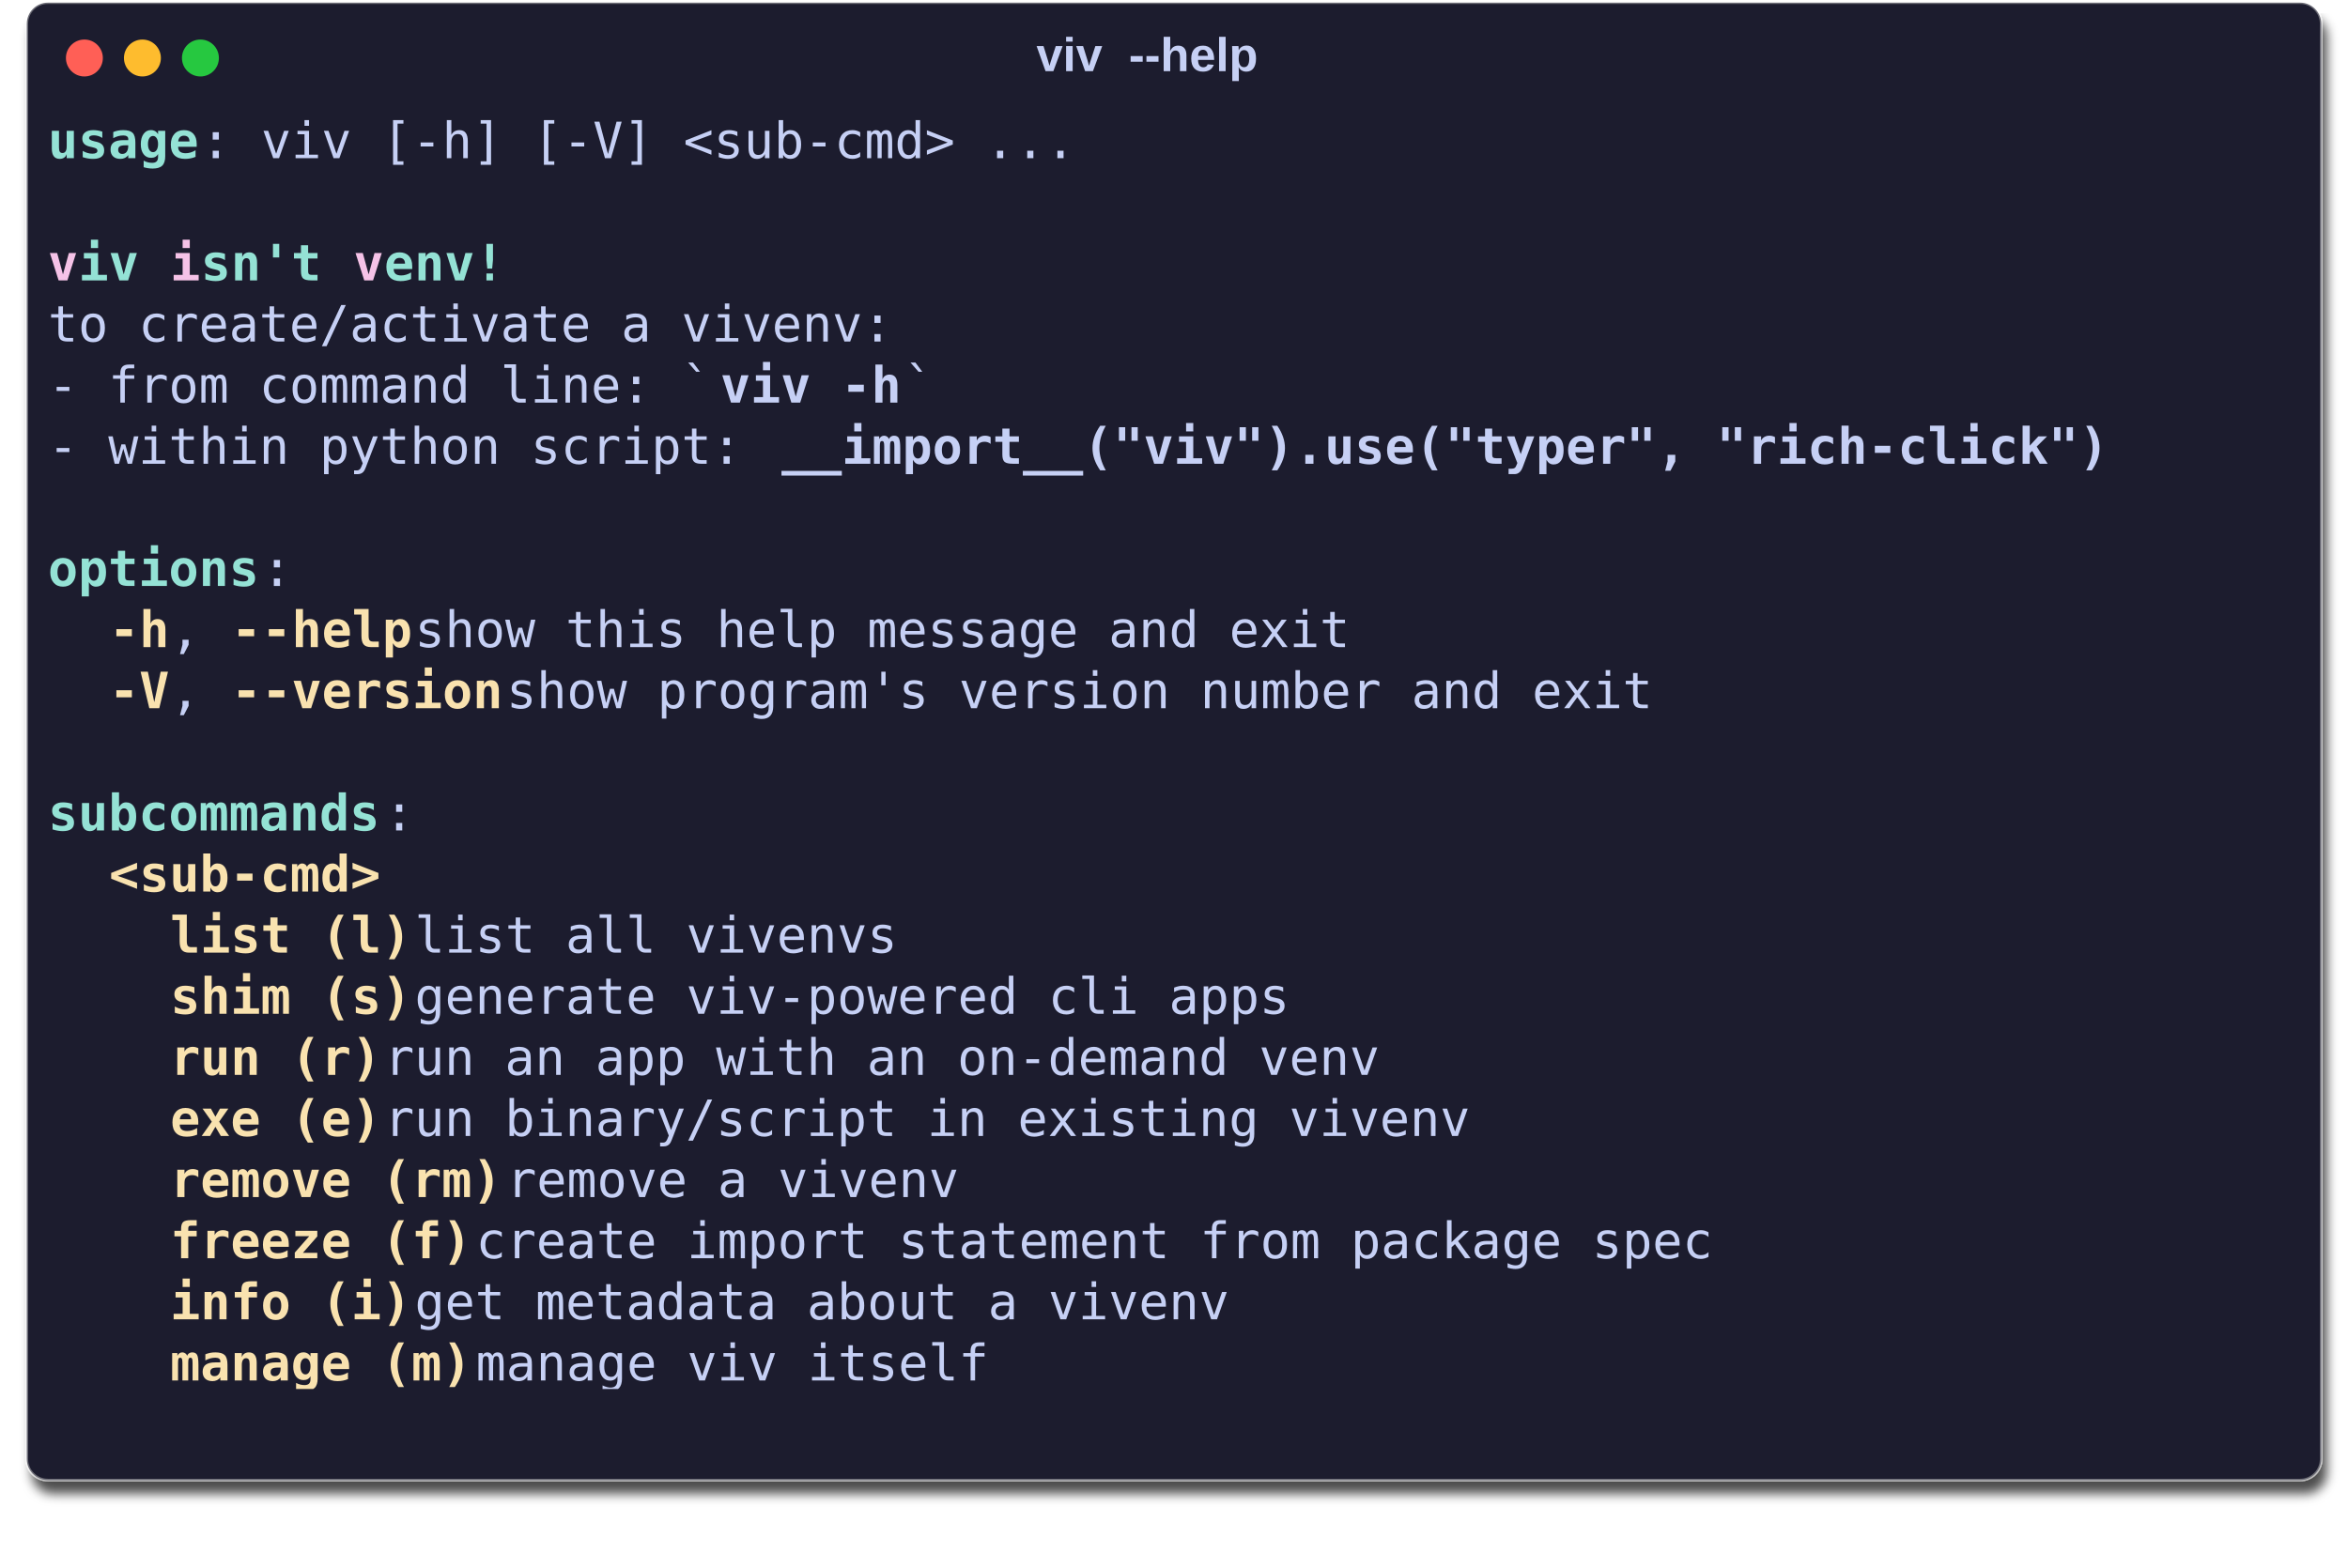
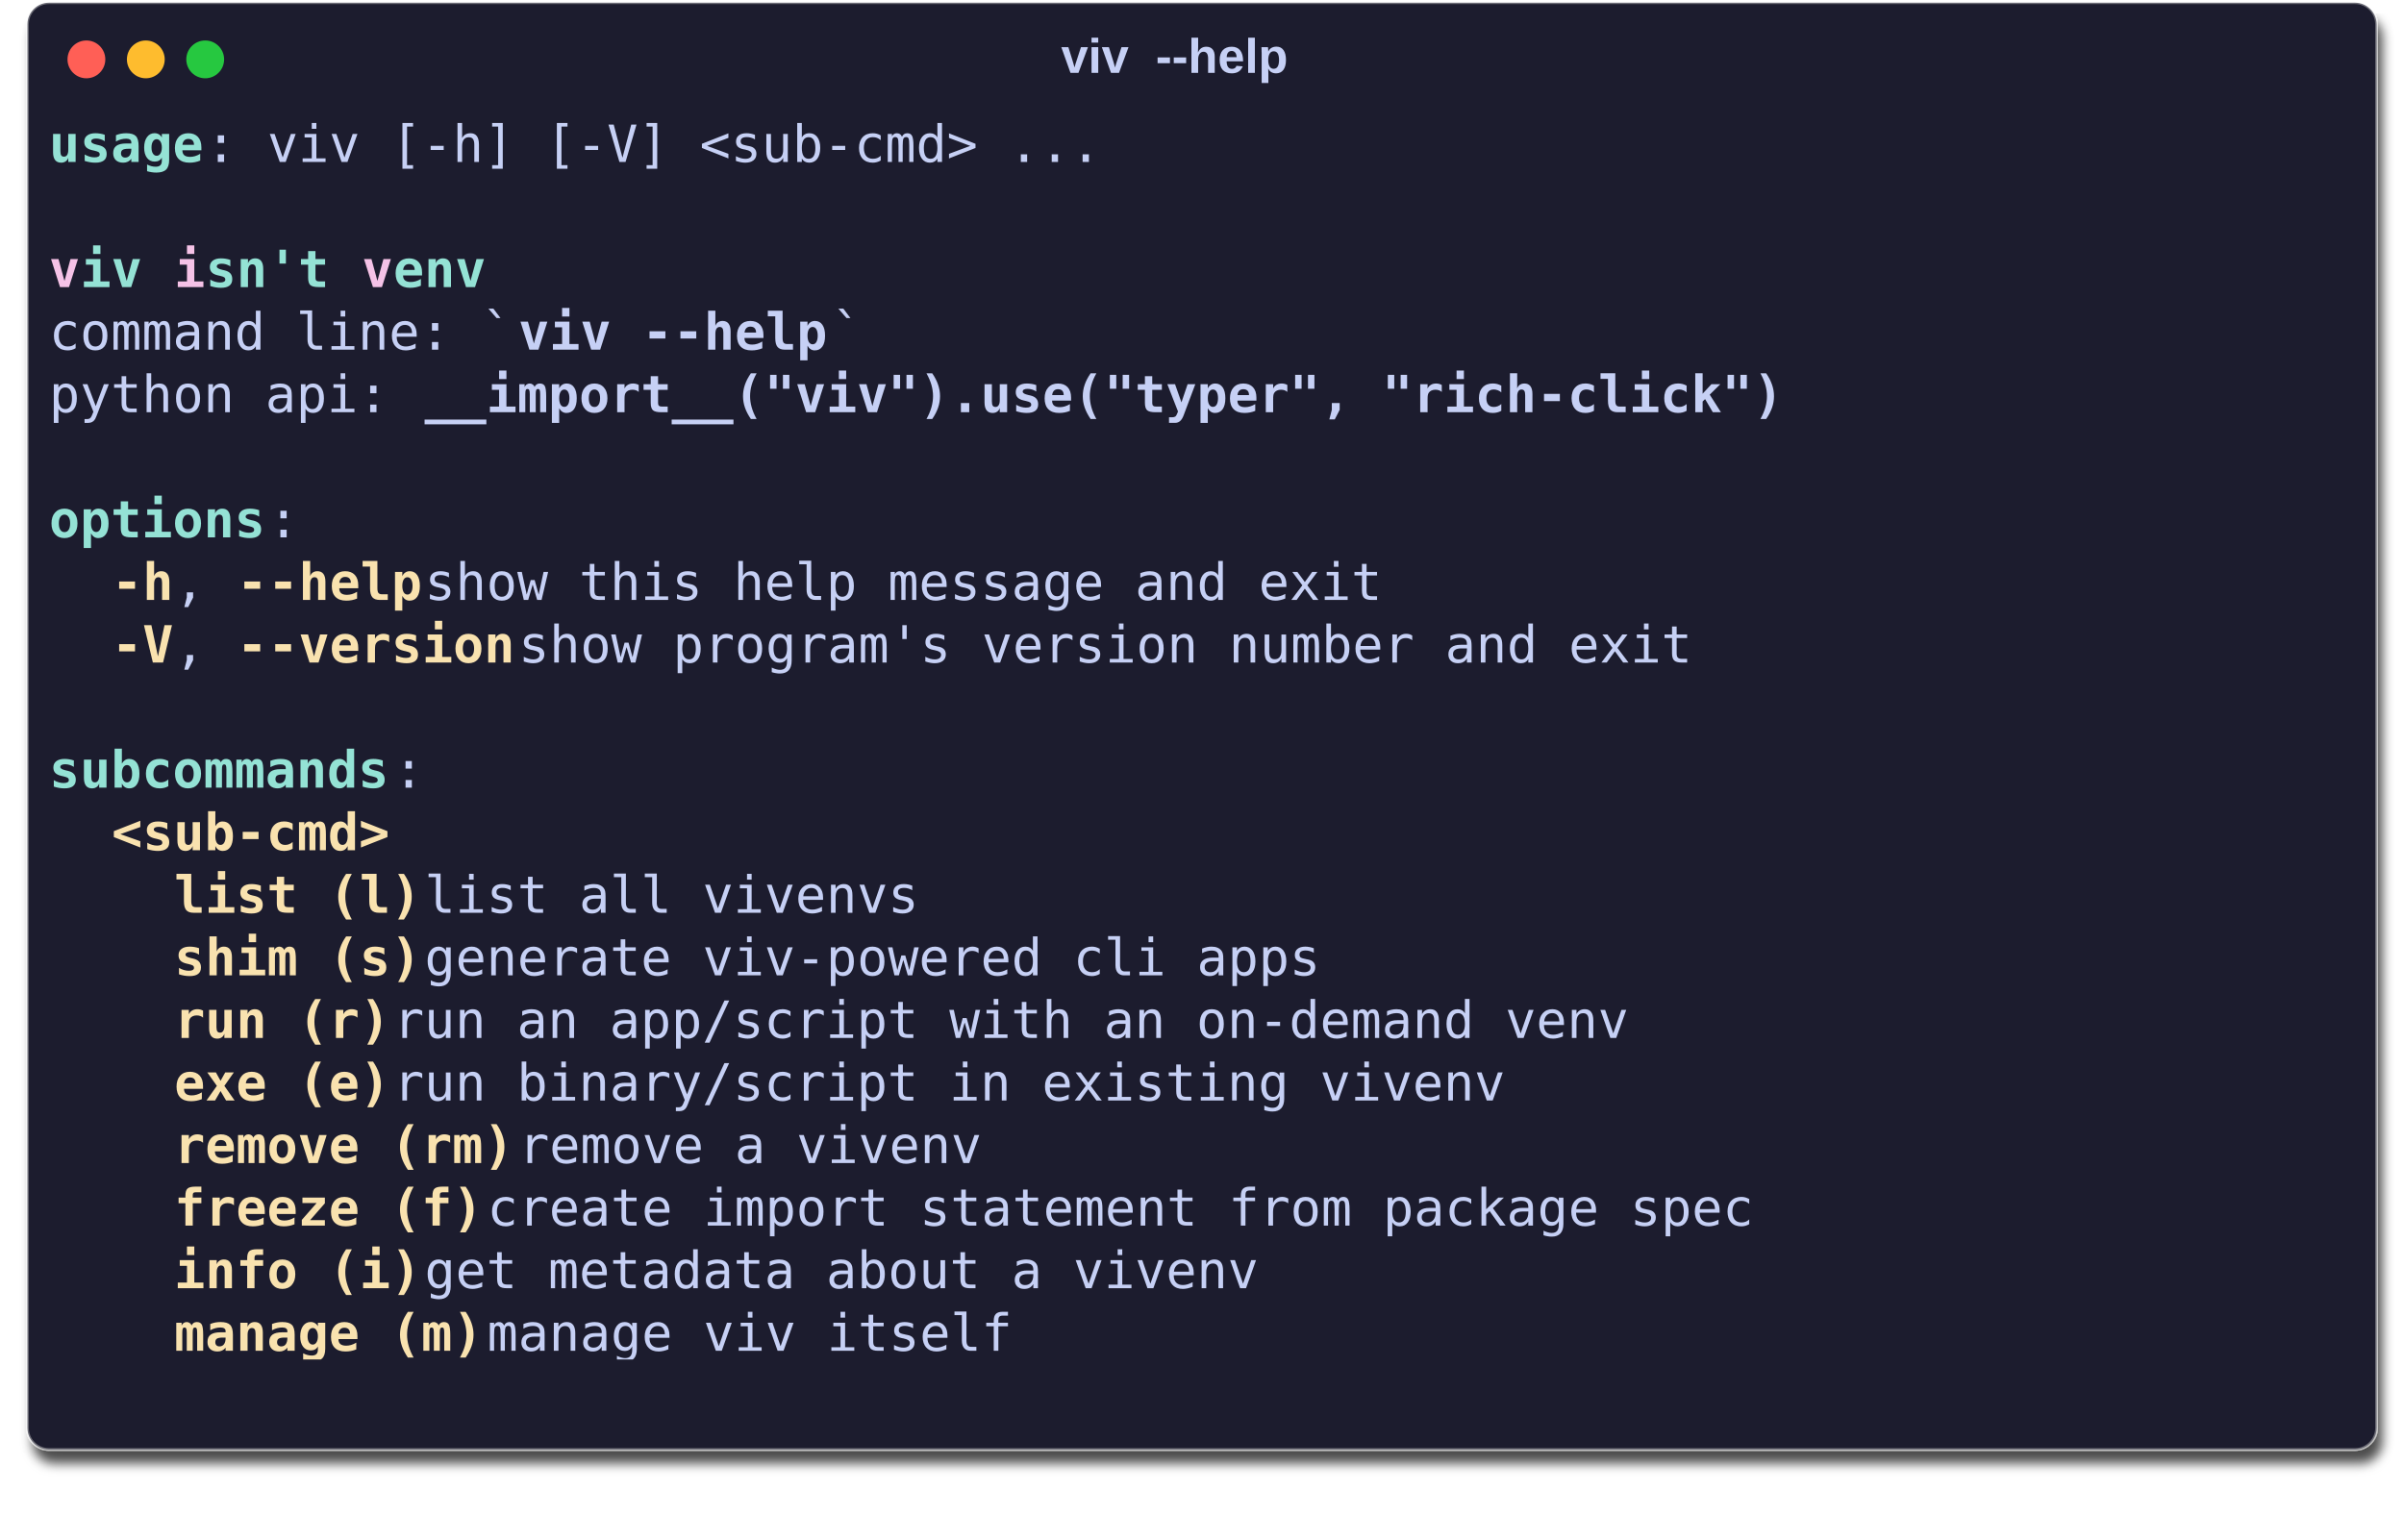
- <svg xmlns="http://www.w3.org/2000/svg" class="rich-terminal shadow" viewBox="0 0 890.333 594.733">
+ <svg xmlns="http://www.w3.org/2000/svg" class="rich-terminal shadow" viewBox="0 0 890.333 570.333">
  <style>

    @font-face {
        font-family: "Fira Code";
        src: local("FiraCode-Regular"),
                url("https://cdnjs.cloudflare.com/ajax/libs/firacode/6.2.0/woff2/FiraCode-Regular.woff2") format("woff2"),
                url("https://cdnjs.cloudflare.com/ajax/libs/firacode/6.2.0/woff/FiraCode-Regular.woff") format("woff");
        font-style: normal;
        font-weight: 400;
    }
    @font-face {
        font-family: "Fira Code";
        src: local("FiraCode-Bold"),
                url("https://cdnjs.cloudflare.com/ajax/libs/firacode/6.2.0/woff2/FiraCode-Bold.woff2") format("woff2"),
                url("https://cdnjs.cloudflare.com/ajax/libs/firacode/6.2.0/woff/FiraCode-Bold.woff") format("woff");
        font-style: bold;
        font-weight: 700;
    }

-     .terminal-2508285730-matrix {
+     .terminal-3710210027-matrix {
        font-family: Fira Code, monospace;
        font-size: 20px;
        line-height: 24.4px;
        font-variant-east-asian: full-width;
    }

-     .terminal-2508285730-title {
+     .terminal-3710210027-title {
        font-size: 18px;
        font-weight: bold;
        font-family: arial;
    }

    .shadow {
        -webkit-filter: drop-shadow( 2px 5px 2px rgba(0, 0, 0, .7));
        filter: drop-shadow( 2px 5px 2px rgba(0, 0, 0, .7));
    }
-     .terminal-2508285730-r1 { fill: #94e2d5;font-weight: bold }
- .terminal-2508285730-r2 { fill: #c6d0f5 }
- .terminal-2508285730-r3 { fill: #f5c2e7;font-weight: bold }
- .terminal-2508285730-r4 { fill: #c6d0f5;font-weight: bold }
- .terminal-2508285730-r5 { fill: #f9e2af;font-weight: bold }
+     .terminal-3710210027-r1 { fill: #94e2d5;font-weight: bold }
+ .terminal-3710210027-r2 { fill: #c6d0f5 }
+ .terminal-3710210027-r3 { fill: #f5c2e7;font-weight: bold }
+ .terminal-3710210027-r4 { fill: #c6d0f5;font-weight: bold }
+ .terminal-3710210027-r5 { fill: #f9e2af;font-weight: bold }
    </style>
  <defs>
-     <clipPath id="terminal-2508285730-clip-terminal">
-       <rect x="0" y="0" width="853.0" height="511.4" />
+     <clipPath id="terminal-3710210027-clip-terminal">
+       <rect x="0" y="0" width="853.0" height="487.0" />
    </clipPath>
-     <clipPath id="terminal-2508285730-line-0">
+     <clipPath id="terminal-3710210027-line-0">
      <rect x="0" y="1.5" width="854" height="24.65" />
    </clipPath>
-     <clipPath id="terminal-2508285730-line-1">
+     <clipPath id="terminal-3710210027-line-1">
      <rect x="0" y="25.9" width="854" height="24.65" />
    </clipPath>
-     <clipPath id="terminal-2508285730-line-2">
+     <clipPath id="terminal-3710210027-line-2">
      <rect x="0" y="50.3" width="854" height="24.65" />
    </clipPath>
-     <clipPath id="terminal-2508285730-line-3">
+     <clipPath id="terminal-3710210027-line-3">
      <rect x="0" y="74.7" width="854" height="24.65" />
    </clipPath>
-     <clipPath id="terminal-2508285730-line-4">
+     <clipPath id="terminal-3710210027-line-4">
      <rect x="0" y="99.1" width="854" height="24.65" />
    </clipPath>
-     <clipPath id="terminal-2508285730-line-5">
+     <clipPath id="terminal-3710210027-line-5">
      <rect x="0" y="123.5" width="854" height="24.65" />
    </clipPath>
-     <clipPath id="terminal-2508285730-line-6">
+     <clipPath id="terminal-3710210027-line-6">
      <rect x="0" y="147.9" width="854" height="24.65" />
    </clipPath>
-     <clipPath id="terminal-2508285730-line-7">
+     <clipPath id="terminal-3710210027-line-7">
      <rect x="0" y="172.3" width="854" height="24.65" />
    </clipPath>
-     <clipPath id="terminal-2508285730-line-8">
+     <clipPath id="terminal-3710210027-line-8">
      <rect x="0" y="196.7" width="854" height="24.65" />
    </clipPath>
-     <clipPath id="terminal-2508285730-line-9">
+     <clipPath id="terminal-3710210027-line-9">
      <rect x="0" y="221.1" width="854" height="24.65" />
    </clipPath>
-     <clipPath id="terminal-2508285730-line-10">
+     <clipPath id="terminal-3710210027-line-10">
      <rect x="0" y="245.5" width="854" height="24.65" />
    </clipPath>
-     <clipPath id="terminal-2508285730-line-11">
+     <clipPath id="terminal-3710210027-line-11">
      <rect x="0" y="269.9" width="854" height="24.65" />
    </clipPath>
-     <clipPath id="terminal-2508285730-line-12">
+     <clipPath id="terminal-3710210027-line-12">
      <rect x="0" y="294.3" width="854" height="24.65" />
    </clipPath>
-     <clipPath id="terminal-2508285730-line-13">
+     <clipPath id="terminal-3710210027-line-13">
      <rect x="0" y="318.7" width="854" height="24.65" />
    </clipPath>
-     <clipPath id="terminal-2508285730-line-14">
+     <clipPath id="terminal-3710210027-line-14">
      <rect x="0" y="343.1" width="854" height="24.65" />
    </clipPath>
-     <clipPath id="terminal-2508285730-line-15">
+     <clipPath id="terminal-3710210027-line-15">
      <rect x="0" y="367.5" width="854" height="24.65" />
    </clipPath>
-     <clipPath id="terminal-2508285730-line-16">
+     <clipPath id="terminal-3710210027-line-16">
      <rect x="0" y="391.9" width="854" height="24.65" />
    </clipPath>
-     <clipPath id="terminal-2508285730-line-17">
+     <clipPath id="terminal-3710210027-line-17">
      <rect x="0" y="416.3" width="854" height="24.65" />
    </clipPath>
-     <clipPath id="terminal-2508285730-line-18">
+     <clipPath id="terminal-3710210027-line-18">
      <rect x="0" y="440.7" width="854" height="24.65" />
    </clipPath>
-     <clipPath id="terminal-2508285730-line-19">
-       <rect x="0" y="465.1" width="854" height="24.65" />
-     </clipPath>
  </defs>
-   <rect fill="#1e1e2e" stroke="rgba(255,255,255,0.35)" stroke-width="1" x="10.167" y="1" width="870" height="560.4" rx="8" />
-   <text class="terminal-2508285730-title" fill="#c6d0f5" text-anchor="middle" x="435" y="27">viv  --help</text>
+   <rect fill="#1e1e2e" stroke="rgba(255,255,255,0.35)" stroke-width="1" x="10.167" y="1" width="870" height="536" rx="8" />
+   <text class="terminal-3710210027-title" fill="#c6d0f5" text-anchor="middle" x="435" y="27">viv  --help</text>
  <g transform="translate(32,22)">
    <circle cx="0" cy="0" r="7" fill="#ff5f57" />
    <circle cx="22" cy="0" r="7" fill="#febc2e" />
    <circle cx="44" cy="0" r="7" fill="#28c840" />
  </g>
-   <g transform="translate(18.16667, 41) scale(.95)" clip-path="url(#terminal-2508285730-clip-terminal)">
-     <g class="terminal-2508285730-matrix">
-       <text class="terminal-2508285730-r1" x="0" y="20" textLength="61" clip-path="url(#terminal-2508285730-line-0)">usage</text>
-       <text class="terminal-2508285730-r2" x="61" y="20" textLength="353.8" clip-path="url(#terminal-2508285730-line-0)">: viv [-h] [-V] &lt;sub-cmd&gt; ...</text>
-       <text class="terminal-2508285730-r2" x="854" y="20" textLength="12.2" clip-path="url(#terminal-2508285730-line-0)">
+   <g transform="translate(18.16667, 41) scale(.95)" clip-path="url(#terminal-3710210027-clip-terminal)">
+     <g class="terminal-3710210027-matrix">
+       <text class="terminal-3710210027-r1" x="0" y="20" textLength="61" clip-path="url(#terminal-3710210027-line-0)">usage</text>
+       <text class="terminal-3710210027-r2" x="61" y="20" textLength="353.8" clip-path="url(#terminal-3710210027-line-0)">: viv [-h] [-V] &lt;sub-cmd&gt; ...</text>
+       <text class="terminal-3710210027-r2" x="854" y="20" textLength="12.2" clip-path="url(#terminal-3710210027-line-0)">
</text>
-       <text class="terminal-2508285730-r2" x="854" y="44.4" textLength="12.2" clip-path="url(#terminal-2508285730-line-1)">
+       <text class="terminal-3710210027-r2" x="854" y="44.4" textLength="12.2" clip-path="url(#terminal-3710210027-line-1)">
</text>
-       <text class="terminal-2508285730-r3" x="0" y="68.8" textLength="12.2" clip-path="url(#terminal-2508285730-line-2)">v</text>
-       <text class="terminal-2508285730-r1" x="12.2" y="68.8" textLength="24.4" clip-path="url(#terminal-2508285730-line-2)">iv</text>
-       <text class="terminal-2508285730-r3" x="48.8" y="68.8" textLength="12.2" clip-path="url(#terminal-2508285730-line-2)">i</text>
-       <text class="terminal-2508285730-r1" x="61" y="68.8" textLength="48.8" clip-path="url(#terminal-2508285730-line-2)">sn't</text>
-       <text class="terminal-2508285730-r3" x="122" y="68.8" textLength="12.2" clip-path="url(#terminal-2508285730-line-2)">v</text>
-       <text class="terminal-2508285730-r1" x="134.2" y="68.8" textLength="48.8" clip-path="url(#terminal-2508285730-line-2)">env!</text>
-       <text class="terminal-2508285730-r2" x="854" y="68.8" textLength="12.2" clip-path="url(#terminal-2508285730-line-2)">
+       <text class="terminal-3710210027-r3" x="0" y="68.8" textLength="12.2" clip-path="url(#terminal-3710210027-line-2)">v</text>
+       <text class="terminal-3710210027-r1" x="12.2" y="68.8" textLength="24.4" clip-path="url(#terminal-3710210027-line-2)">iv</text>
+       <text class="terminal-3710210027-r3" x="48.8" y="68.8" textLength="12.2" clip-path="url(#terminal-3710210027-line-2)">i</text>
+       <text class="terminal-3710210027-r1" x="61" y="68.8" textLength="48.8" clip-path="url(#terminal-3710210027-line-2)">sn't</text>
+       <text class="terminal-3710210027-r3" x="122" y="68.8" textLength="12.2" clip-path="url(#terminal-3710210027-line-2)">v</text>
+       <text class="terminal-3710210027-r1" x="134.2" y="68.8" textLength="36.6" clip-path="url(#terminal-3710210027-line-2)">env</text>
+       <text class="terminal-3710210027-r2" x="854" y="68.8" textLength="12.2" clip-path="url(#terminal-3710210027-line-2)">
</text>
-       <text class="terminal-2508285730-r2" x="0" y="93.2" textLength="341.6" clip-path="url(#terminal-2508285730-line-3)">to create/activate a vivenv:</text>
-       <text class="terminal-2508285730-r2" x="854" y="93.2" textLength="12.2" clip-path="url(#terminal-2508285730-line-3)">
+       <text class="terminal-3710210027-r2" x="0" y="93.2" textLength="183" clip-path="url(#terminal-3710210027-line-3)">command line: `</text>
+       <text class="terminal-3710210027-r4" x="183" y="93.2" textLength="122" clip-path="url(#terminal-3710210027-line-3)">viv --help</text>
+       <text class="terminal-3710210027-r2" x="305" y="93.2" textLength="12.2" clip-path="url(#terminal-3710210027-line-3)">`</text>
+       <text class="terminal-3710210027-r2" x="854" y="93.2" textLength="12.2" clip-path="url(#terminal-3710210027-line-3)">
</text>
-       <text class="terminal-2508285730-r2" x="0" y="117.6" textLength="268.4" clip-path="url(#terminal-2508285730-line-4)">- from command line: `</text>
-       <text class="terminal-2508285730-r4" x="268.4" y="117.6" textLength="73.2" clip-path="url(#terminal-2508285730-line-4)">viv -h</text>
-       <text class="terminal-2508285730-r2" x="341.6" y="117.6" textLength="12.2" clip-path="url(#terminal-2508285730-line-4)">`</text>
-       <text class="terminal-2508285730-r2" x="854" y="117.6" textLength="12.2" clip-path="url(#terminal-2508285730-line-4)">
+       <text class="terminal-3710210027-r2" x="0" y="117.6" textLength="146.4" clip-path="url(#terminal-3710210027-line-4)">python api: </text>
+       <text class="terminal-3710210027-r4" x="146.4" y="117.6" textLength="536.8" clip-path="url(#terminal-3710210027-line-4)">__import__("viv").use("typer", "rich-click")</text>
+       <text class="terminal-3710210027-r2" x="854" y="117.6" textLength="12.2" clip-path="url(#terminal-3710210027-line-4)">
</text>
-       <text class="terminal-2508285730-r2" x="0" y="142" textLength="292.8" clip-path="url(#terminal-2508285730-line-5)">- within python script: </text>
-       <text class="terminal-2508285730-r4" x="292.8" y="142" textLength="536.8" clip-path="url(#terminal-2508285730-line-5)">__import__("viv").use("typer", "rich-click")</text>
-       <text class="terminal-2508285730-r2" x="854" y="142" textLength="12.2" clip-path="url(#terminal-2508285730-line-5)">
+       <text class="terminal-3710210027-r2" x="854" y="142" textLength="12.2" clip-path="url(#terminal-3710210027-line-5)">
</text>
-       <text class="terminal-2508285730-r2" x="854" y="166.4" textLength="12.2" clip-path="url(#terminal-2508285730-line-6)">
+       <text class="terminal-3710210027-r1" x="0" y="166.4" textLength="85.4" clip-path="url(#terminal-3710210027-line-6)">options</text>
+       <text class="terminal-3710210027-r2" x="85.4" y="166.4" textLength="12.2" clip-path="url(#terminal-3710210027-line-6)">:</text>
+       <text class="terminal-3710210027-r2" x="854" y="166.4" textLength="12.2" clip-path="url(#terminal-3710210027-line-6)">
</text>
-       <text class="terminal-2508285730-r1" x="0" y="190.8" textLength="85.4" clip-path="url(#terminal-2508285730-line-7)">options</text>
-       <text class="terminal-2508285730-r2" x="85.4" y="190.8" textLength="12.2" clip-path="url(#terminal-2508285730-line-7)">:</text>
-       <text class="terminal-2508285730-r2" x="854" y="190.8" textLength="12.2" clip-path="url(#terminal-2508285730-line-7)">
+       <text class="terminal-3710210027-r5" x="24.4" y="190.8" textLength="24.4" clip-path="url(#terminal-3710210027-line-7)">-h</text>
+       <text class="terminal-3710210027-r2" x="48.8" y="190.8" textLength="24.4" clip-path="url(#terminal-3710210027-line-7)">, </text>
+       <text class="terminal-3710210027-r5" x="73.2" y="190.8" textLength="73.2" clip-path="url(#terminal-3710210027-line-7)">--help</text>
+       <text class="terminal-3710210027-r2" x="146.4" y="190.8" textLength="463.6" clip-path="url(#terminal-3710210027-line-7)">       show this help message and exit</text>
+       <text class="terminal-3710210027-r2" x="854" y="190.8" textLength="12.2" clip-path="url(#terminal-3710210027-line-7)">
</text>
-       <text class="terminal-2508285730-r5" x="24.4" y="215.2" textLength="24.4" clip-path="url(#terminal-2508285730-line-8)">-h</text>
-       <text class="terminal-2508285730-r2" x="48.8" y="215.2" textLength="24.4" clip-path="url(#terminal-2508285730-line-8)">, </text>
-       <text class="terminal-2508285730-r5" x="73.2" y="215.2" textLength="73.2" clip-path="url(#terminal-2508285730-line-8)">--help</text>
-       <text class="terminal-2508285730-r2" x="146.4" y="215.2" textLength="463.6" clip-path="url(#terminal-2508285730-line-8)">       show this help message and exit</text>
-       <text class="terminal-2508285730-r2" x="854" y="215.2" textLength="12.2" clip-path="url(#terminal-2508285730-line-8)">
+       <text class="terminal-3710210027-r5" x="24.4" y="215.2" textLength="24.4" clip-path="url(#terminal-3710210027-line-8)">-V</text>
+       <text class="terminal-3710210027-r2" x="48.8" y="215.2" textLength="24.4" clip-path="url(#terminal-3710210027-line-8)">, </text>
+       <text class="terminal-3710210027-r5" x="73.2" y="215.2" textLength="109.8" clip-path="url(#terminal-3710210027-line-8)">--version</text>
+       <text class="terminal-3710210027-r2" x="183" y="215.2" textLength="512.4" clip-path="url(#terminal-3710210027-line-8)">    show program's version number and exit</text>
+       <text class="terminal-3710210027-r2" x="854" y="215.2" textLength="12.2" clip-path="url(#terminal-3710210027-line-8)">
</text>
-       <text class="terminal-2508285730-r5" x="24.4" y="239.6" textLength="24.4" clip-path="url(#terminal-2508285730-line-9)">-V</text>
-       <text class="terminal-2508285730-r2" x="48.8" y="239.6" textLength="24.4" clip-path="url(#terminal-2508285730-line-9)">, </text>
-       <text class="terminal-2508285730-r5" x="73.2" y="239.6" textLength="109.8" clip-path="url(#terminal-2508285730-line-9)">--version</text>
-       <text class="terminal-2508285730-r2" x="183" y="239.6" textLength="512.4" clip-path="url(#terminal-2508285730-line-9)">    show program's version number and exit</text>
-       <text class="terminal-2508285730-r2" x="854" y="239.6" textLength="12.2" clip-path="url(#terminal-2508285730-line-9)">
+       <text class="terminal-3710210027-r2" x="854" y="239.6" textLength="12.2" clip-path="url(#terminal-3710210027-line-9)">
</text>
-       <text class="terminal-2508285730-r2" x="854" y="264" textLength="12.2" clip-path="url(#terminal-2508285730-line-10)">
+       <text class="terminal-3710210027-r1" x="0" y="264" textLength="134.2" clip-path="url(#terminal-3710210027-line-10)">subcommands</text>
+       <text class="terminal-3710210027-r2" x="134.2" y="264" textLength="12.2" clip-path="url(#terminal-3710210027-line-10)">:</text>
+       <text class="terminal-3710210027-r2" x="854" y="264" textLength="12.2" clip-path="url(#terminal-3710210027-line-10)">
</text>
-       <text class="terminal-2508285730-r1" x="0" y="288.4" textLength="134.2" clip-path="url(#terminal-2508285730-line-11)">subcommands</text>
-       <text class="terminal-2508285730-r2" x="134.2" y="288.4" textLength="12.2" clip-path="url(#terminal-2508285730-line-11)">:</text>
-       <text class="terminal-2508285730-r2" x="854" y="288.4" textLength="12.2" clip-path="url(#terminal-2508285730-line-11)">
+       <text class="terminal-3710210027-r5" x="24.4" y="288.4" textLength="109.8" clip-path="url(#terminal-3710210027-line-11)">&lt;sub-cmd&gt;</text>
+       <text class="terminal-3710210027-r2" x="854" y="288.4" textLength="12.2" clip-path="url(#terminal-3710210027-line-11)">
</text>
-       <text class="terminal-2508285730-r5" x="24.4" y="312.8" textLength="109.8" clip-path="url(#terminal-2508285730-line-12)">&lt;sub-cmd&gt;</text>
-       <text class="terminal-2508285730-r2" x="854" y="312.8" textLength="12.2" clip-path="url(#terminal-2508285730-line-12)">
+       <text class="terminal-3710210027-r5" x="48.8" y="312.8" textLength="97.6" clip-path="url(#terminal-3710210027-line-12)">list (l)</text>
+       <text class="terminal-3710210027-r2" x="146.4" y="312.8" textLength="280.6" clip-path="url(#terminal-3710210027-line-12)">       list all vivenvs</text>
+       <text class="terminal-3710210027-r2" x="854" y="312.8" textLength="12.2" clip-path="url(#terminal-3710210027-line-12)">
</text>
-       <text class="terminal-2508285730-r5" x="48.8" y="337.2" textLength="97.6" clip-path="url(#terminal-2508285730-line-13)">list (l)</text>
-       <text class="terminal-2508285730-r2" x="146.4" y="337.2" textLength="280.6" clip-path="url(#terminal-2508285730-line-13)">       list all vivenvs</text>
-       <text class="terminal-2508285730-r2" x="854" y="337.2" textLength="12.2" clip-path="url(#terminal-2508285730-line-13)">
+       <text class="terminal-3710210027-r5" x="48.8" y="337.2" textLength="97.6" clip-path="url(#terminal-3710210027-line-13)">shim (s)</text>
+       <text class="terminal-3710210027-r2" x="146.4" y="337.2" textLength="439.2" clip-path="url(#terminal-3710210027-line-13)">       generate viv-powered cli apps</text>
+       <text class="terminal-3710210027-r2" x="854" y="337.2" textLength="12.2" clip-path="url(#terminal-3710210027-line-13)">
</text>
-       <text class="terminal-2508285730-r5" x="48.8" y="361.6" textLength="97.6" clip-path="url(#terminal-2508285730-line-14)">shim (s)</text>
-       <text class="terminal-2508285730-r2" x="146.4" y="361.6" textLength="439.2" clip-path="url(#terminal-2508285730-line-14)">       generate viv-powered cli apps</text>
-       <text class="terminal-2508285730-r2" x="854" y="361.6" textLength="12.2" clip-path="url(#terminal-2508285730-line-14)">
+       <text class="terminal-3710210027-r5" x="48.8" y="361.6" textLength="85.4" clip-path="url(#terminal-3710210027-line-14)">run (r)</text>
+       <text class="terminal-3710210027-r2" x="134.2" y="361.6" textLength="585.6" clip-path="url(#terminal-3710210027-line-14)">        run an app/script with an on-demand venv</text>
+       <text class="terminal-3710210027-r2" x="854" y="361.6" textLength="12.2" clip-path="url(#terminal-3710210027-line-14)">
</text>
-       <text class="terminal-2508285730-r5" x="48.8" y="386" textLength="85.4" clip-path="url(#terminal-2508285730-line-15)">run (r)</text>
-       <text class="terminal-2508285730-r2" x="134.2" y="386" textLength="500.2" clip-path="url(#terminal-2508285730-line-15)">        run an app with an on-demand venv</text>
-       <text class="terminal-2508285730-r2" x="854" y="386" textLength="12.2" clip-path="url(#terminal-2508285730-line-15)">
+       <text class="terminal-3710210027-r5" x="48.8" y="386" textLength="85.4" clip-path="url(#terminal-3710210027-line-15)">exe (e)</text>
+       <text class="terminal-3710210027-r2" x="134.2" y="386" textLength="536.8" clip-path="url(#terminal-3710210027-line-15)">        run binary/script in existing vivenv</text>
+       <text class="terminal-3710210027-r2" x="854" y="386" textLength="12.2" clip-path="url(#terminal-3710210027-line-15)">
</text>
-       <text class="terminal-2508285730-r5" x="48.8" y="410.4" textLength="85.4" clip-path="url(#terminal-2508285730-line-16)">exe (e)</text>
-       <text class="terminal-2508285730-r2" x="134.2" y="410.4" textLength="536.8" clip-path="url(#terminal-2508285730-line-16)">        run binary/script in existing vivenv</text>
-       <text class="terminal-2508285730-r2" x="854" y="410.4" textLength="12.2" clip-path="url(#terminal-2508285730-line-16)">
+       <text class="terminal-3710210027-r5" x="48.8" y="410.4" textLength="134.2" clip-path="url(#terminal-3710210027-line-16)">remove (rm)</text>
+       <text class="terminal-3710210027-r2" x="183" y="410.4" textLength="231.8" clip-path="url(#terminal-3710210027-line-16)">    remove a vivenv</text>
+       <text class="terminal-3710210027-r2" x="854" y="410.4" textLength="12.2" clip-path="url(#terminal-3710210027-line-16)">
</text>
-       <text class="terminal-2508285730-r5" x="48.8" y="434.8" textLength="134.2" clip-path="url(#terminal-2508285730-line-17)">remove (rm)</text>
-       <text class="terminal-2508285730-r2" x="183" y="434.8" textLength="231.8" clip-path="url(#terminal-2508285730-line-17)">    remove a vivenv</text>
-       <text class="terminal-2508285730-r2" x="854" y="434.8" textLength="12.2" clip-path="url(#terminal-2508285730-line-17)">
+       <text class="terminal-3710210027-r5" x="48.8" y="434.8" textLength="122" clip-path="url(#terminal-3710210027-line-17)">freeze (f)</text>
+       <text class="terminal-3710210027-r2" x="170.8" y="434.8" textLength="561.2" clip-path="url(#terminal-3710210027-line-17)">     create import statement from package spec</text>
+       <text class="terminal-3710210027-r2" x="854" y="434.8" textLength="12.2" clip-path="url(#terminal-3710210027-line-17)">
</text>
-       <text class="terminal-2508285730-r5" x="48.8" y="459.2" textLength="122" clip-path="url(#terminal-2508285730-line-18)">freeze (f)</text>
-       <text class="terminal-2508285730-r2" x="170.8" y="459.2" textLength="561.2" clip-path="url(#terminal-2508285730-line-18)">     create import statement from package spec</text>
-       <text class="terminal-2508285730-r2" x="854" y="459.2" textLength="12.2" clip-path="url(#terminal-2508285730-line-18)">
+       <text class="terminal-3710210027-r5" x="48.8" y="459.2" textLength="97.6" clip-path="url(#terminal-3710210027-line-18)">info (i)</text>
+       <text class="terminal-3710210027-r2" x="146.4" y="459.2" textLength="414.8" clip-path="url(#terminal-3710210027-line-18)">       get metadata about a vivenv</text>
+       <text class="terminal-3710210027-r2" x="854" y="459.2" textLength="12.2" clip-path="url(#terminal-3710210027-line-18)">
</text>
-       <text class="terminal-2508285730-r5" x="48.8" y="483.6" textLength="97.6" clip-path="url(#terminal-2508285730-line-19)">info (i)</text>
-       <text class="terminal-2508285730-r2" x="146.4" y="483.6" textLength="414.8" clip-path="url(#terminal-2508285730-line-19)">       get metadata about a vivenv</text>
-       <text class="terminal-2508285730-r2" x="854" y="483.6" textLength="12.2" clip-path="url(#terminal-2508285730-line-19)">
- </text>
-       <text class="terminal-2508285730-r5" x="48.8" y="508" textLength="122" clip-path="url(#terminal-2508285730-line-20)">manage (m)</text>
-       <text class="terminal-2508285730-r2" x="170.8" y="508" textLength="268.4" clip-path="url(#terminal-2508285730-line-20)">     manage viv itself</text>
-       <text class="terminal-2508285730-r2" x="854" y="508" textLength="12.2" clip-path="url(#terminal-2508285730-line-20)">
+       <text class="terminal-3710210027-r5" x="48.8" y="483.6" textLength="122" clip-path="url(#terminal-3710210027-line-19)">manage (m)</text>
+       <text class="terminal-3710210027-r2" x="170.8" y="483.6" textLength="268.4" clip-path="url(#terminal-3710210027-line-19)">     manage viv itself</text>
+       <text class="terminal-3710210027-r2" x="854" y="483.6" textLength="12.2" clip-path="url(#terminal-3710210027-line-19)">
</text>
    </g>
  </g>
</svg>
